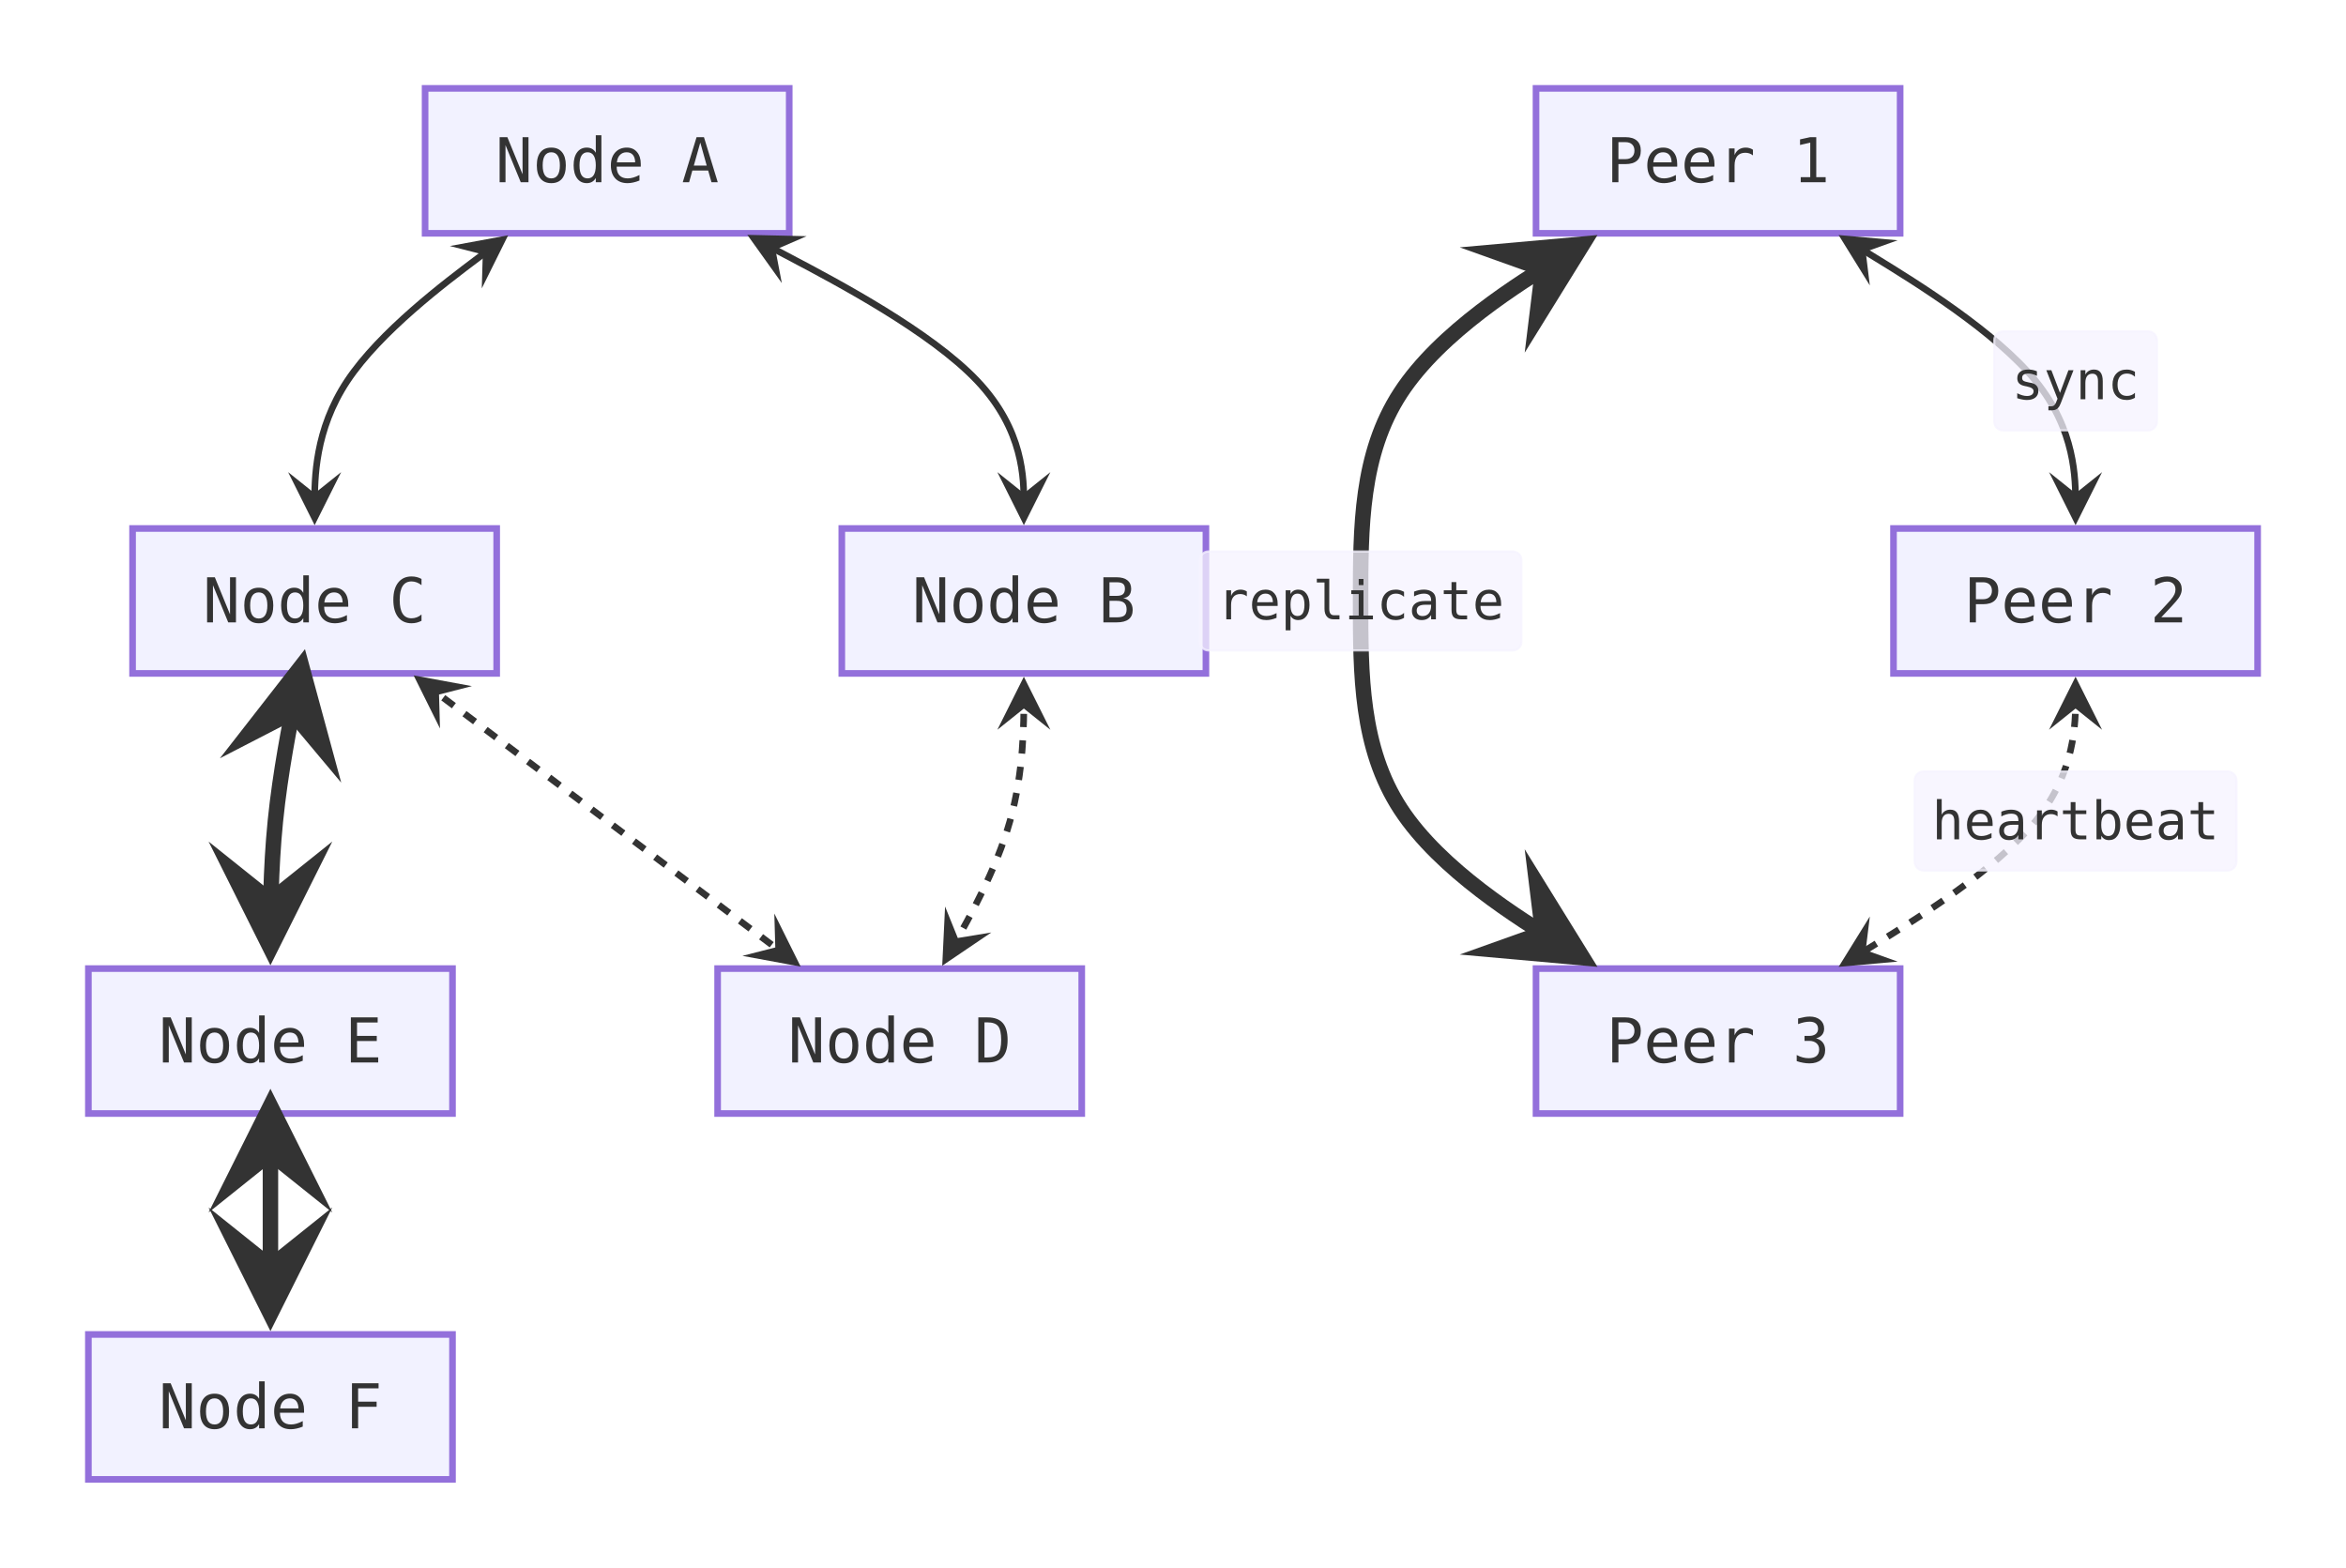
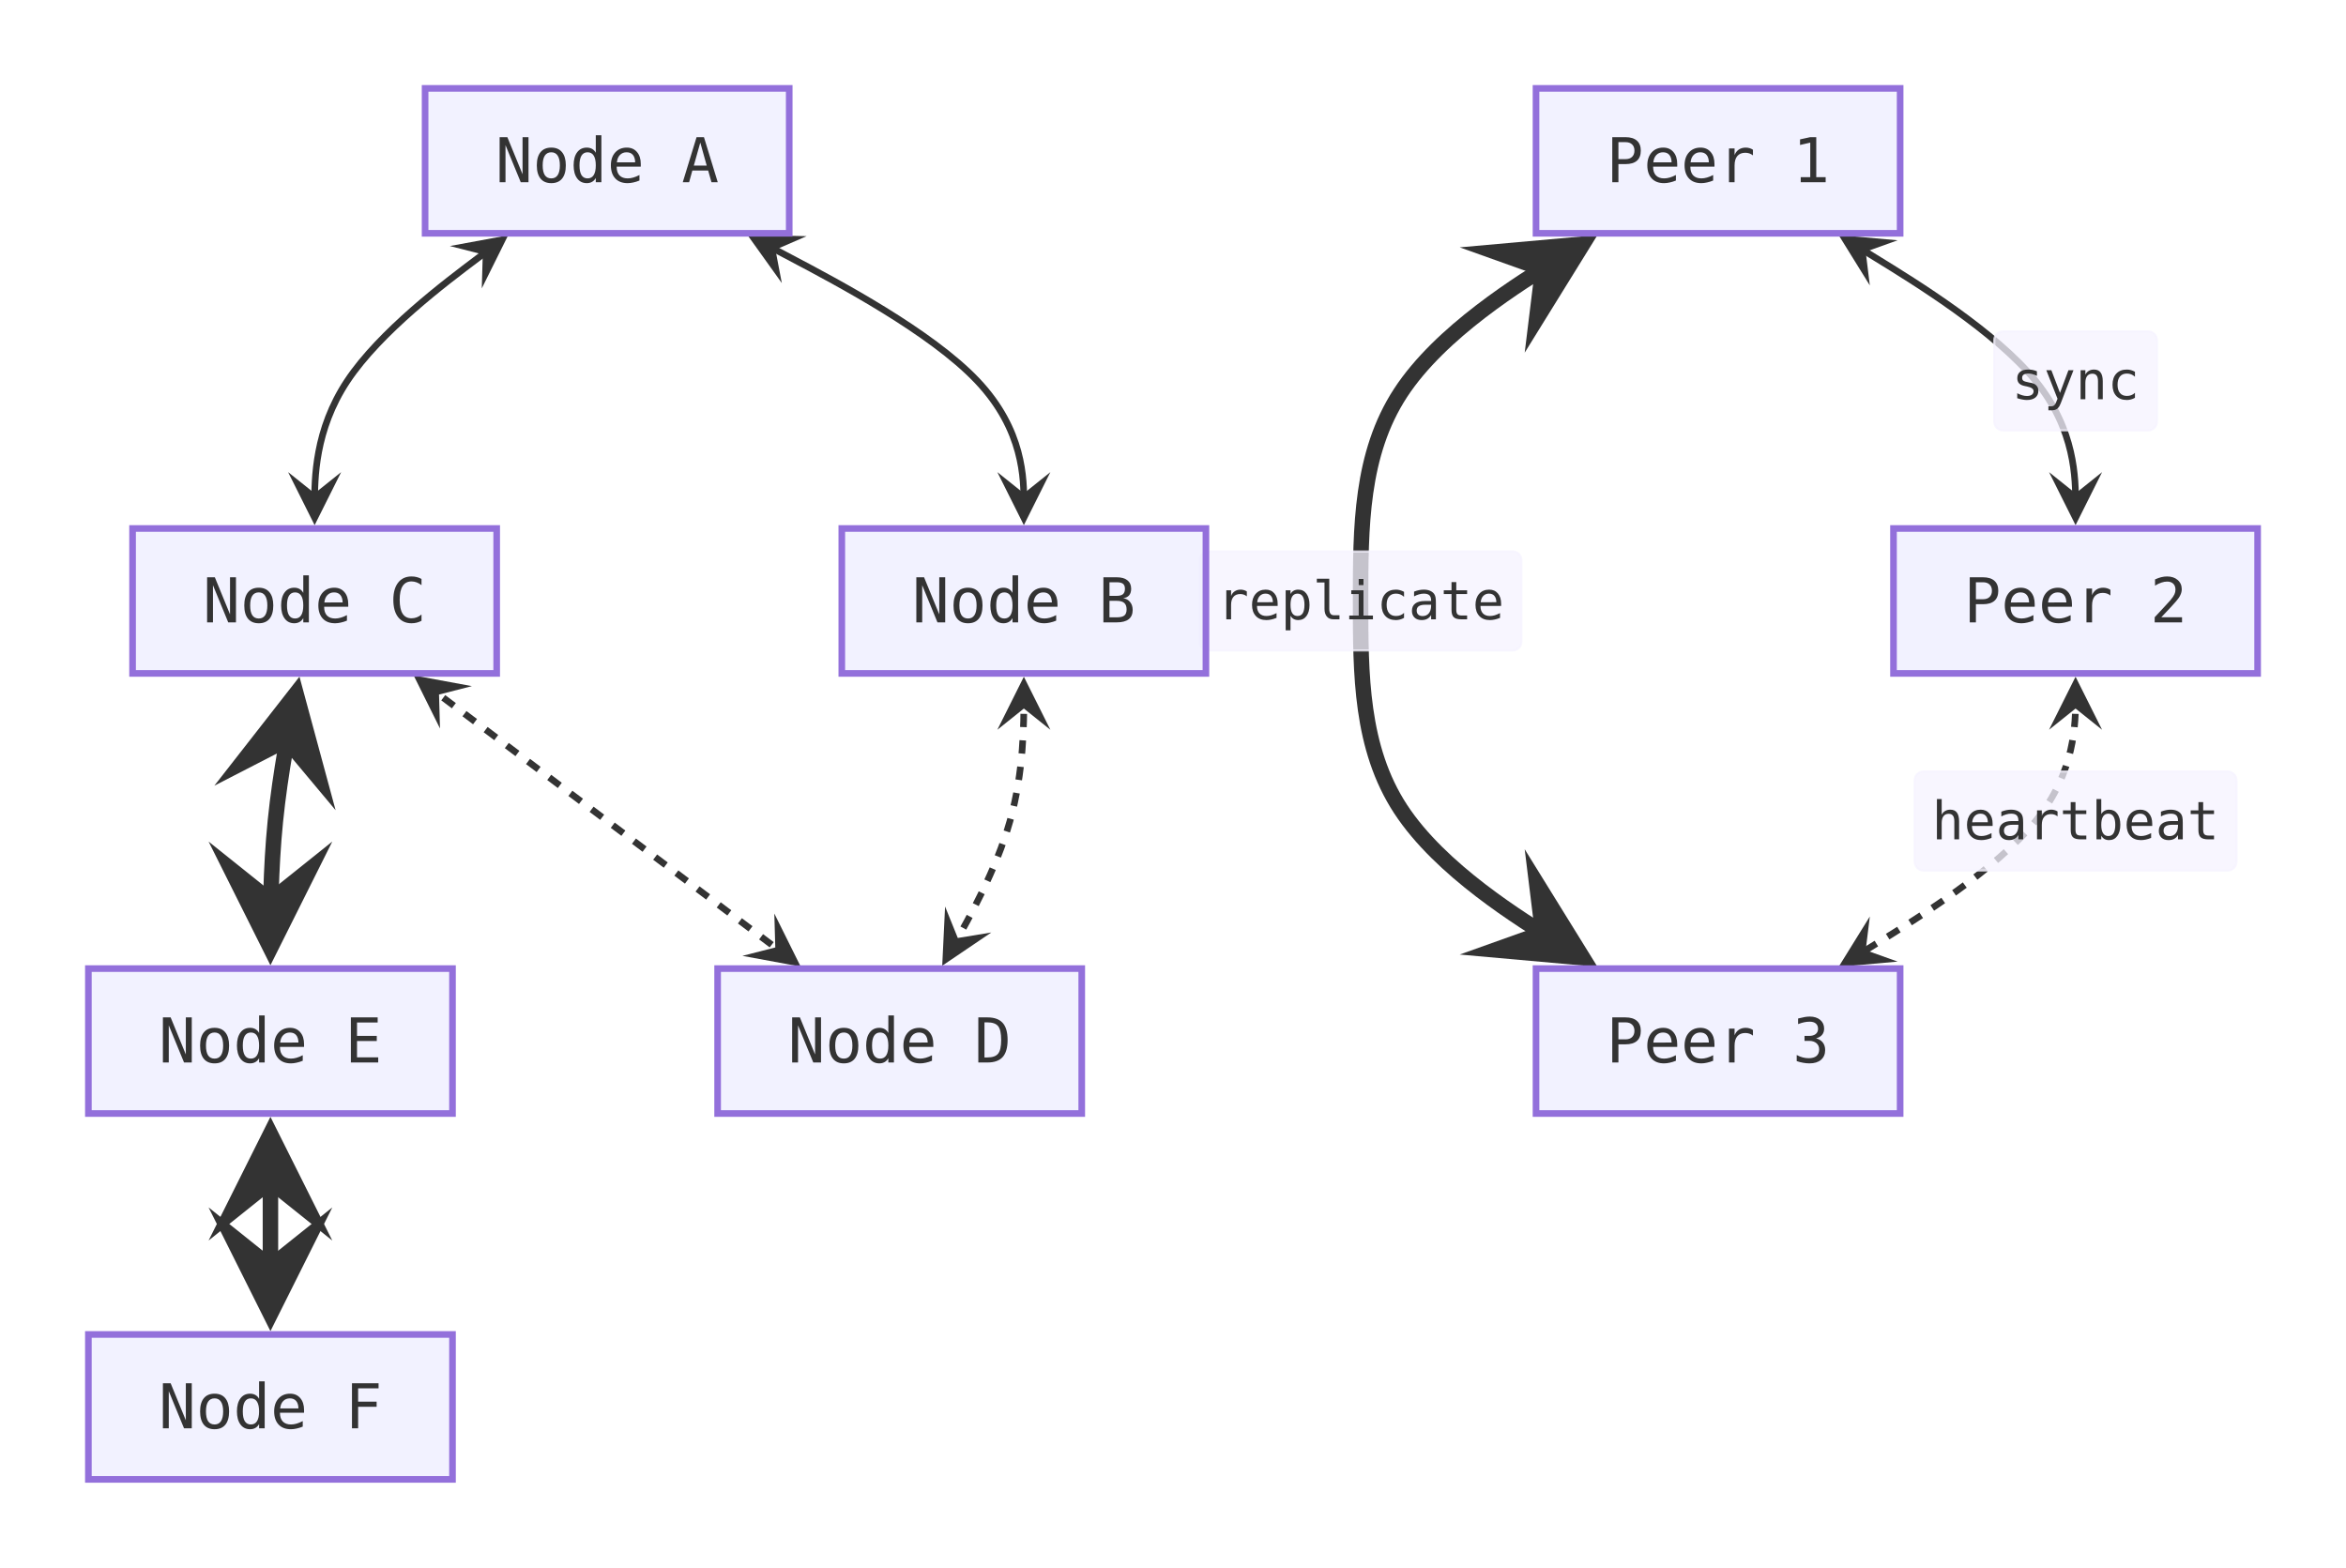
<svg xmlns="http://www.w3.org/2000/svg" viewBox="0 0 530.9 354.8" width="530.9" height="354.8">
  <defs>
    <marker id="arrow-point" viewBox="0 0 10 10" refX="8" refY="5" markerWidth="8" markerHeight="8" orient="auto-start-reverse">
      <path d="M10 5 L0 10 L4 5 L0 0 Z" fill="#333333" />
    </marker>
  </defs>
  <g transform="translate(20, 20)">
+     <path d="M151.24 34.27 L159 38.37 C169.54 43.93 190.62 55.07 201.16 66.2 C211.7 77.33 211.7 88.47 211.7 94.03 L211.7 96.45" fill="none" stroke="#333333" stroke-width="1.5" marker-start="url(#arrow-point)" marker-end="url(#arrow-point)" />
+     <path d="M75.52 134.29 L80.4 137.97 C87.8 143.53 102.6 154.67 117.4 165.8 C132.2 176.93 147 188.07 154.4 193.63 L159.28 197.31" fill="none" stroke="#333333" stroke-width="1.5" stroke-dasharray="3 3" marker-start="url(#arrow-point)" marker-end="url(#arrow-point)" />
+     <path d="M41.2 238.35 C41.2 240.33 41.2 248.67 41.2 257 C41.2 265.33 41.2 273.67 41.2 275.65" fill="none" stroke="#333333" stroke-width="3.5" marker-start="url(#arrow-point)" marker-end="url(#arrow-point)" />
+     <path d="M93.08 34.69 L88.2 38.37 C80.8 43.93 66 55.07 58.6 66.2 C51.2 77.33 51.2 88.47 51.2 94.03 L51.2 96.45" fill="none" stroke="#333333" stroke-width="1.5" marker-start="url(#arrow-point)" marker-end="url(#arrow-point)" />
+     <path d="M211.7 135.55 L211.7 137.97 C211.7 143.53 211.7 154.67 208.56 165.8 C205.42 176.93 199.14 188.07 195.99 193.63 L194.4 196.46" fill="none" stroke="#333333" stroke-width="1.5" stroke-dasharray="3 3" marker-start="url(#arrow-point)" marker-end="url(#arrow-point)" />
+     <path d="M46.66 138.63 C45.67 143.53 43.44 154.67 42.32 165.8 C41.2 176.93 41.2 188.07 41.2 192.85" fill="none" stroke="#333333" stroke-width="3.5" marker-start="url(#arrow-point)" marker-end="url(#arrow-point)" />
+     <path d="M398.12 34.45 L404.48 38.37 C413.53 43.93 431.61 55.07 440.66 66.2 C449.7 77.33 449.7 88.47 449.7 94.03 L449.7 96.45" fill="none" stroke="#333333" stroke-width="1.5" marker-start="url(#arrow-point)" marker-end="url(#arrow-point)" />
+     <rect x="431.3" y="55" width="36.8" height="22.4" rx="2" ry="2" fill="#f5f3ffbf" stroke="#f5f3ffbf" stroke-width="0.5" />
+     <text x="449.7" y="66.2" text-anchor="middle" dominant-baseline="central" font-size="12px" font-family="'Intel One Mono', 'SF Mono', 'Cascadia Code', 'JetBrains Mono', 'Fira Code', 'Consolas', 'Menlo', monospace" fill="#333333">sync</text>
+     <path d="M449.7 135.55 L449.7 137.97 C449.7 143.53 449.7 154.67 440.66 165.8 C431.61 176.93 413.53 188.07 404.48 193.63 L398.12 197.55" fill="none" stroke="#333333" stroke-width="1.5" stroke-dasharray="3 3" marker-start="url(#arrow-point)" marker-end="url(#arrow-point)" />
+     <rect x="413.3" y="154.6" width="72.8" height="22.4" rx="2" ry="2" fill="#f5f3ffbf" stroke="#f5f3ffbf" stroke-width="0.5" />
+     <text x="449.7" y="165.8" text-anchor="middle" dominant-baseline="central" font-size="12px" font-family="'Intel One Mono', 'SF Mono', 'Cascadia Code', 'JetBrains Mono', 'Fira Code', 'Consolas', 'Menlo', monospace" fill="#333333">heartbeat</text>
+     <path d="M336.75 195.87 L333.12 193.63 C324.07 188.07 305.99 176.93 296.94 163.07 C287.9 149.2 287.9 132.6 287.9 116 C287.9 99.4 287.9 82.8 296.94 68.93 C305.99 55.07 324.07 43.93 333.12 38.37 L336.75 36.13" fill="none" stroke="#333333" stroke-width="3.5" marker-start="url(#arrow-point)" marker-end="url(#arrow-point)" />
+     <rect x="251.5" y="104.8" width="72.8" height="22.4" rx="2" ry="2" fill="#f5f3ffbf" stroke="#f5f3ffbf" stroke-width="0.5" />
+     <text x="287.9" y="116" text-anchor="middle" dominant-baseline="central" font-size="12px" font-family="'Intel One Mono', 'SF Mono', 'Cascadia Code', 'JetBrains Mono', 'Fira Code', 'Consolas', 'Menlo', monospace" fill="#333333">replicate</text>
    <rect x="76.2" y="0" width="82.4" height="32.8" fill="#ececffb2" stroke="#9370db" stroke-width="1.5" />
    <text x="117.4" y="16.4" text-anchor="middle" dominant-baseline="central" font-size="14px" font-family="'Intel One Mono', 'SF Mono', 'Cascadia Code', 'JetBrains Mono', 'Fira Code', 'Consolas', 'Menlo', monospace" fill="#333333">Node A</text>
    <rect x="170.5" y="99.6" width="82.4" height="32.8" fill="#ececffb2" stroke="#9370db" stroke-width="1.5" />
    <text x="211.7" y="116" text-anchor="middle" dominant-baseline="central" font-size="14px" font-family="'Intel One Mono', 'SF Mono', 'Cascadia Code', 'JetBrains Mono', 'Fira Code', 'Consolas', 'Menlo', monospace" fill="#333333">Node B</text>
    <rect x="10" y="99.6" width="82.4" height="32.8" fill="#ececffb2" stroke="#9370db" stroke-width="1.5" />
    <text x="51.2" y="116" text-anchor="middle" dominant-baseline="central" font-size="14px" font-family="'Intel One Mono', 'SF Mono', 'Cascadia Code', 'JetBrains Mono', 'Fira Code', 'Consolas', 'Menlo', monospace" fill="#333333">Node C</text>
    <rect x="142.4" y="199.2" width="82.4" height="32.8" fill="#ececffb2" stroke="#9370db" stroke-width="1.5" />
    <text x="183.6" y="215.6" text-anchor="middle" dominant-baseline="central" font-size="14px" font-family="'Intel One Mono', 'SF Mono', 'Cascadia Code', 'JetBrains Mono', 'Fira Code', 'Consolas', 'Menlo', monospace" fill="#333333">Node D</text>
    <rect x="-0" y="199.2" width="82.4" height="32.8" fill="#ececffb2" stroke="#9370db" stroke-width="1.5" />
    <text x="41.2" y="215.6" text-anchor="middle" dominant-baseline="central" font-size="14px" font-family="'Intel One Mono', 'SF Mono', 'Cascadia Code', 'JetBrains Mono', 'Fira Code', 'Consolas', 'Menlo', monospace" fill="#333333">Node E</text>
    <rect x="-0" y="282" width="82.4" height="32.8" fill="#ececffb2" stroke="#9370db" stroke-width="1.5" />
    <text x="41.2" y="298.4" text-anchor="middle" dominant-baseline="central" font-size="14px" font-family="'Intel One Mono', 'SF Mono', 'Cascadia Code', 'JetBrains Mono', 'Fira Code', 'Consolas', 'Menlo', monospace" fill="#333333">Node F</text>
    <rect x="327.6" y="0" width="82.4" height="32.8" fill="#ececffb2" stroke="#9370db" stroke-width="1.5" />
    <text x="368.8" y="16.4" text-anchor="middle" dominant-baseline="central" font-size="14px" font-family="'Intel One Mono', 'SF Mono', 'Cascadia Code', 'JetBrains Mono', 'Fira Code', 'Consolas', 'Menlo', monospace" fill="#333333">Peer 1</text>
    <rect x="408.5" y="99.6" width="82.4" height="32.8" fill="#ececffb2" stroke="#9370db" stroke-width="1.5" />
    <text x="449.7" y="116" text-anchor="middle" dominant-baseline="central" font-size="14px" font-family="'Intel One Mono', 'SF Mono', 'Cascadia Code', 'JetBrains Mono', 'Fira Code', 'Consolas', 'Menlo', monospace" fill="#333333">Peer 2</text>
    <rect x="327.6" y="199.2" width="82.4" height="32.8" fill="#ececffb2" stroke="#9370db" stroke-width="1.5" />
    <text x="368.8" y="215.6" text-anchor="middle" dominant-baseline="central" font-size="14px" font-family="'Intel One Mono', 'SF Mono', 'Cascadia Code', 'JetBrains Mono', 'Fira Code', 'Consolas', 'Menlo', monospace" fill="#333333">Peer 3</text>
-     <path d="M151.24 34.27 L159 38.37 C169.54 43.93 190.62 55.07 201.16 66.2 C211.7 77.33 211.7 88.47 211.7 94.03 L211.7 96.45" fill="none" stroke="#333333" stroke-width="1.5" marker-start="url(#arrow-point)" marker-end="url(#arrow-point)" />
-     <path d="M75.52 134.29 L80.4 137.97 C87.8 143.53 102.6 154.67 117.4 165.8 C132.2 176.93 147 188.07 154.4 193.63 L159.28 197.31" fill="none" stroke="#333333" stroke-width="1.5" stroke-dasharray="3 3" marker-start="url(#arrow-point)" marker-end="url(#arrow-point)" />
-     <path d="M41.2 232 L41.2 236.17 C41.2 240.33 41.2 248.67 41.2 257 C41.2 265.33 41.2 273.67 41.2 275.65" fill="none" stroke="#333333" stroke-width="3.5" marker-start="url(#arrow-point)" marker-end="url(#arrow-point)" />
-     <path d="M93.08 34.69 L88.2 38.37 C80.8 43.93 66 55.07 58.6 66.2 C51.2 77.33 51.2 88.47 51.2 94.03 L51.2 96.45" fill="none" stroke="#333333" stroke-width="1.5" marker-start="url(#arrow-point)" marker-end="url(#arrow-point)" />
-     <path d="M211.7 135.55 L211.7 137.97 C211.7 143.53 211.7 154.67 208.56 165.8 C205.42 176.93 199.14 188.07 195.99 193.63 L194.4 196.46" fill="none" stroke="#333333" stroke-width="1.5" stroke-dasharray="3 3" marker-start="url(#arrow-point)" marker-end="url(#arrow-point)" />
-     <path d="M47.91 132.4 L46.79 137.97 C45.67 143.53 43.44 154.67 42.32 165.8 C41.2 176.93 41.2 188.07 41.2 192.85" fill="none" stroke="#333333" stroke-width="3.5" marker-start="url(#arrow-point)" marker-end="url(#arrow-point)" />
-     <path d="M398.12 34.45 L404.48 38.37 C413.53 43.93 431.61 55.07 440.66 66.2 C449.7 77.33 449.7 88.47 449.7 94.03 L449.7 96.45" fill="none" stroke="#333333" stroke-width="1.5" marker-start="url(#arrow-point)" marker-end="url(#arrow-point)" />
-     <rect x="431.3" y="55" width="36.8" height="22.4" rx="2" ry="2" fill="#f5f3ffbf" stroke="#f5f3ffbf" stroke-width="0.5" />
-     <text x="449.7" y="66.2" text-anchor="middle" dominant-baseline="central" font-size="12px" font-family="'Intel One Mono', 'SF Mono', 'Cascadia Code', 'JetBrains Mono', 'Fira Code', 'Consolas', 'Menlo', monospace" fill="#333333">sync</text>
-     <path d="M449.7 135.55 L449.7 137.97 C449.7 143.53 449.7 154.67 440.66 165.8 C431.61 176.93 413.53 188.07 404.48 193.63 L398.12 197.55" fill="none" stroke="#333333" stroke-width="1.5" stroke-dasharray="3 3" marker-start="url(#arrow-point)" marker-end="url(#arrow-point)" />
-     <rect x="413.3" y="154.6" width="72.8" height="22.4" rx="2" ry="2" fill="#f5f3ffbf" stroke="#f5f3ffbf" stroke-width="0.5" />
-     <text x="449.7" y="165.8" text-anchor="middle" dominant-baseline="central" font-size="12px" font-family="'Intel One Mono', 'SF Mono', 'Cascadia Code', 'JetBrains Mono', 'Fira Code', 'Consolas', 'Menlo', monospace" fill="#333333">heartbeat</text>
-     <path d="M336.75 195.87 L333.12 193.63 C324.07 188.07 305.99 176.93 296.94 163.07 C287.9 149.2 287.9 132.6 287.9 116 C287.9 99.4 287.9 82.8 296.94 68.93 C305.99 55.07 324.07 43.93 333.12 38.37 L336.75 36.13" fill="none" stroke="#333333" stroke-width="3.5" marker-start="url(#arrow-point)" marker-end="url(#arrow-point)" />
-     <rect x="251.5" y="104.8" width="72.8" height="22.4" rx="2" ry="2" fill="#f5f3ffbf" stroke="#f5f3ffbf" stroke-width="0.5" />
-     <text x="287.9" y="116" text-anchor="middle" dominant-baseline="central" font-size="12px" font-family="'Intel One Mono', 'SF Mono', 'Cascadia Code', 'JetBrains Mono', 'Fira Code', 'Consolas', 'Menlo', monospace" fill="#333333">replicate</text>
  </g>
</svg>
